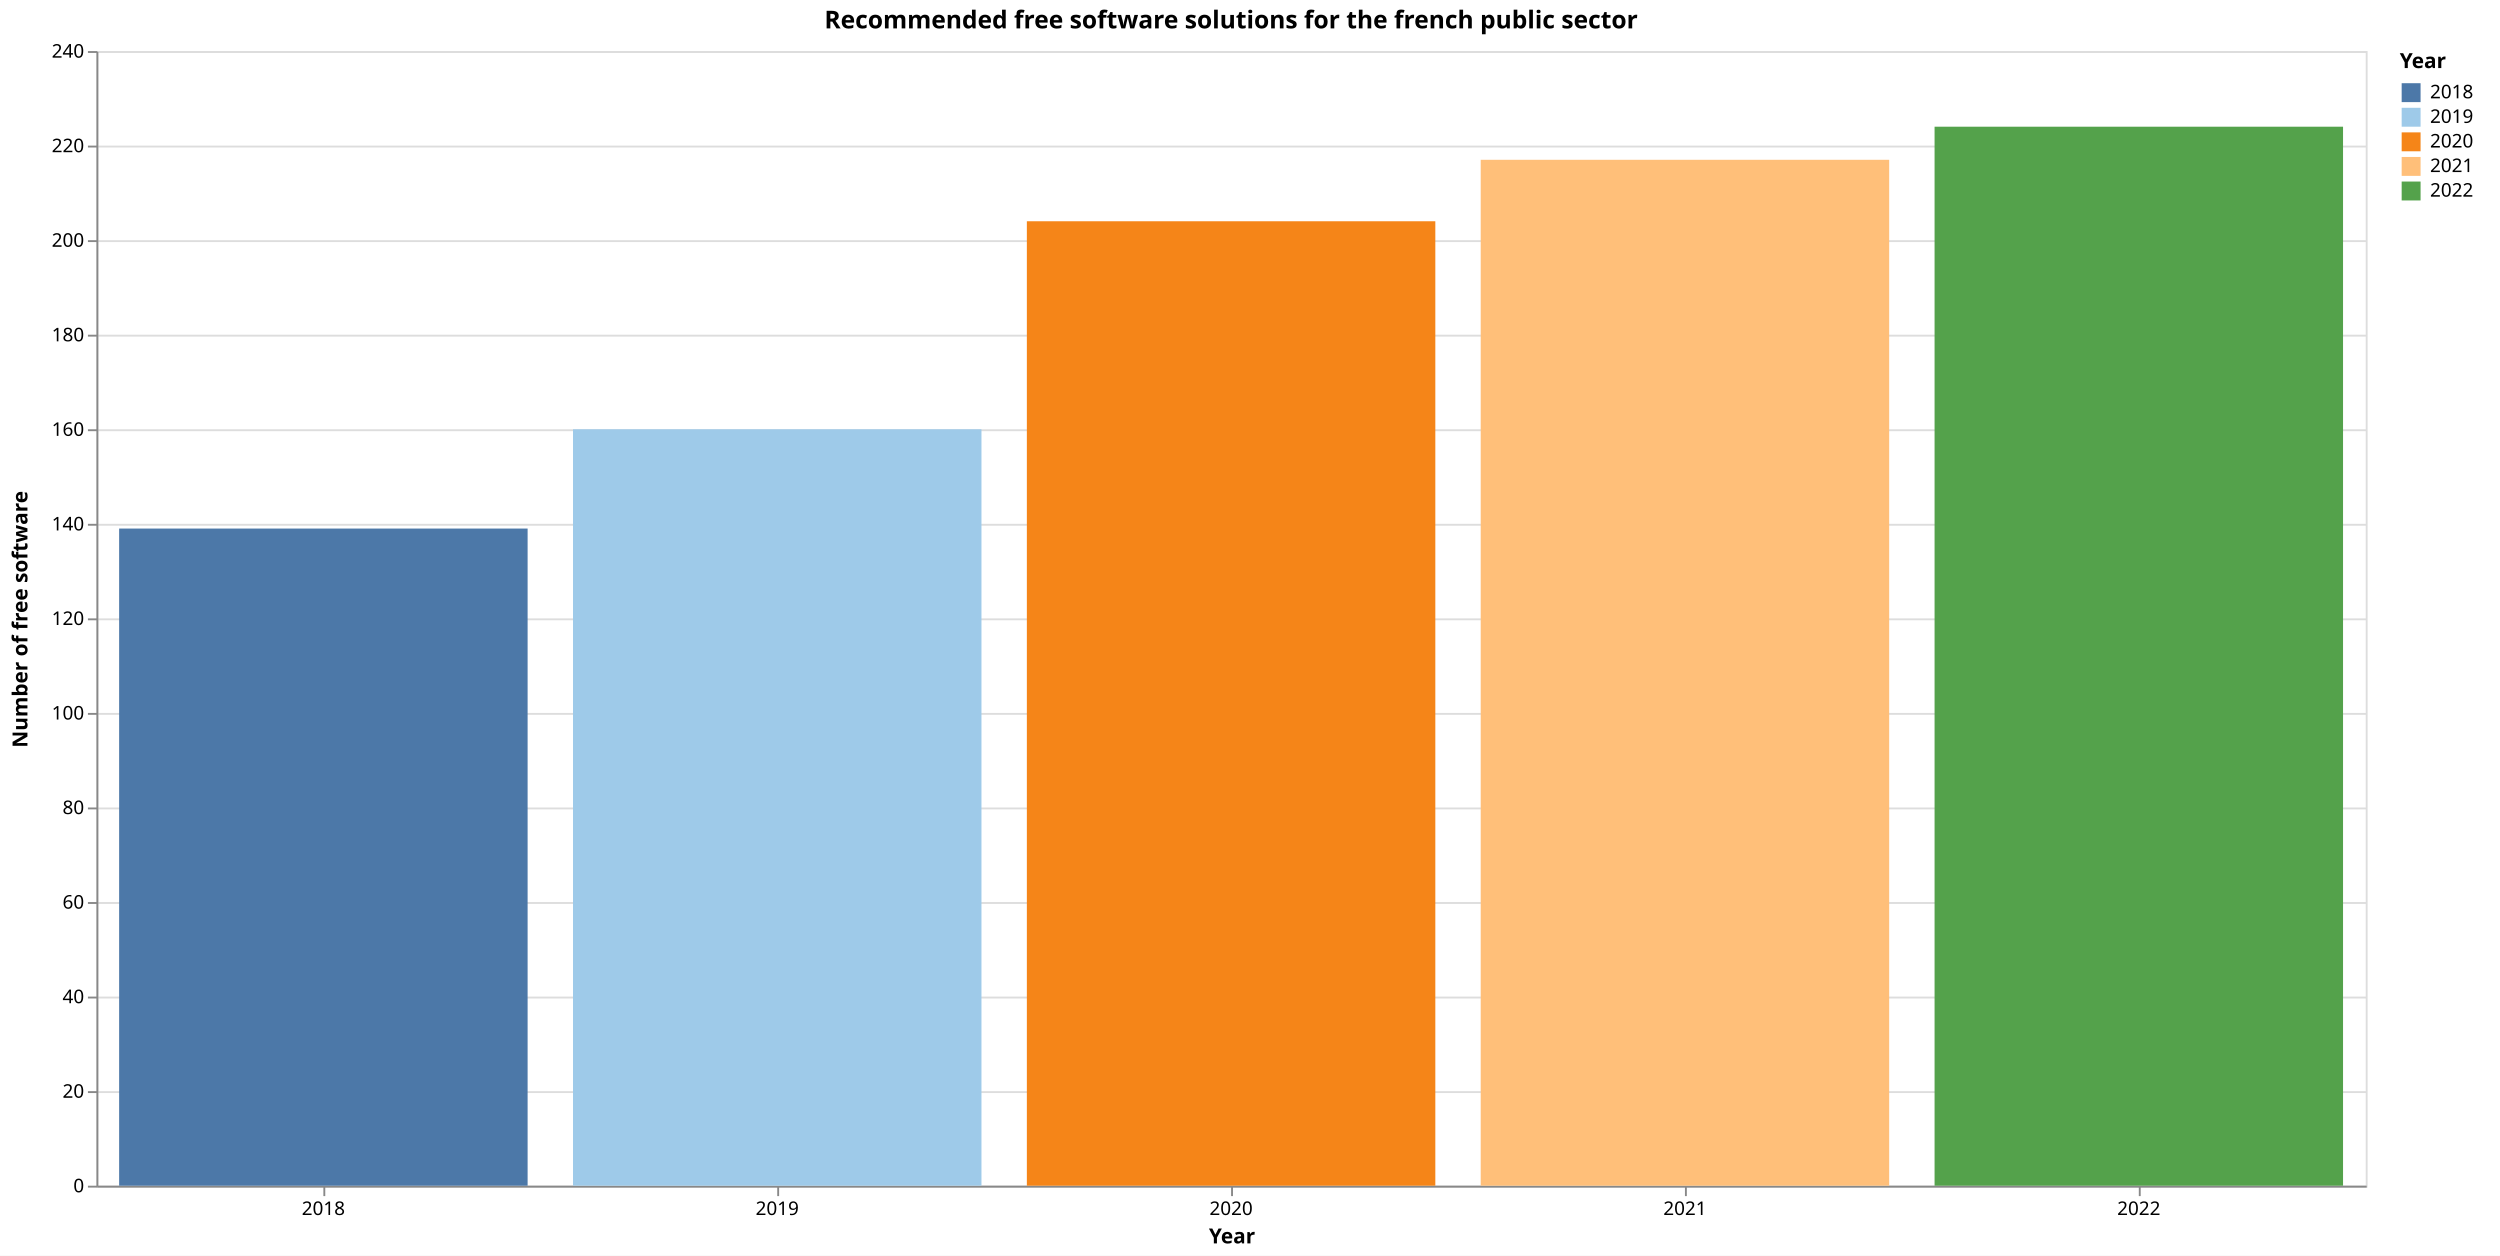
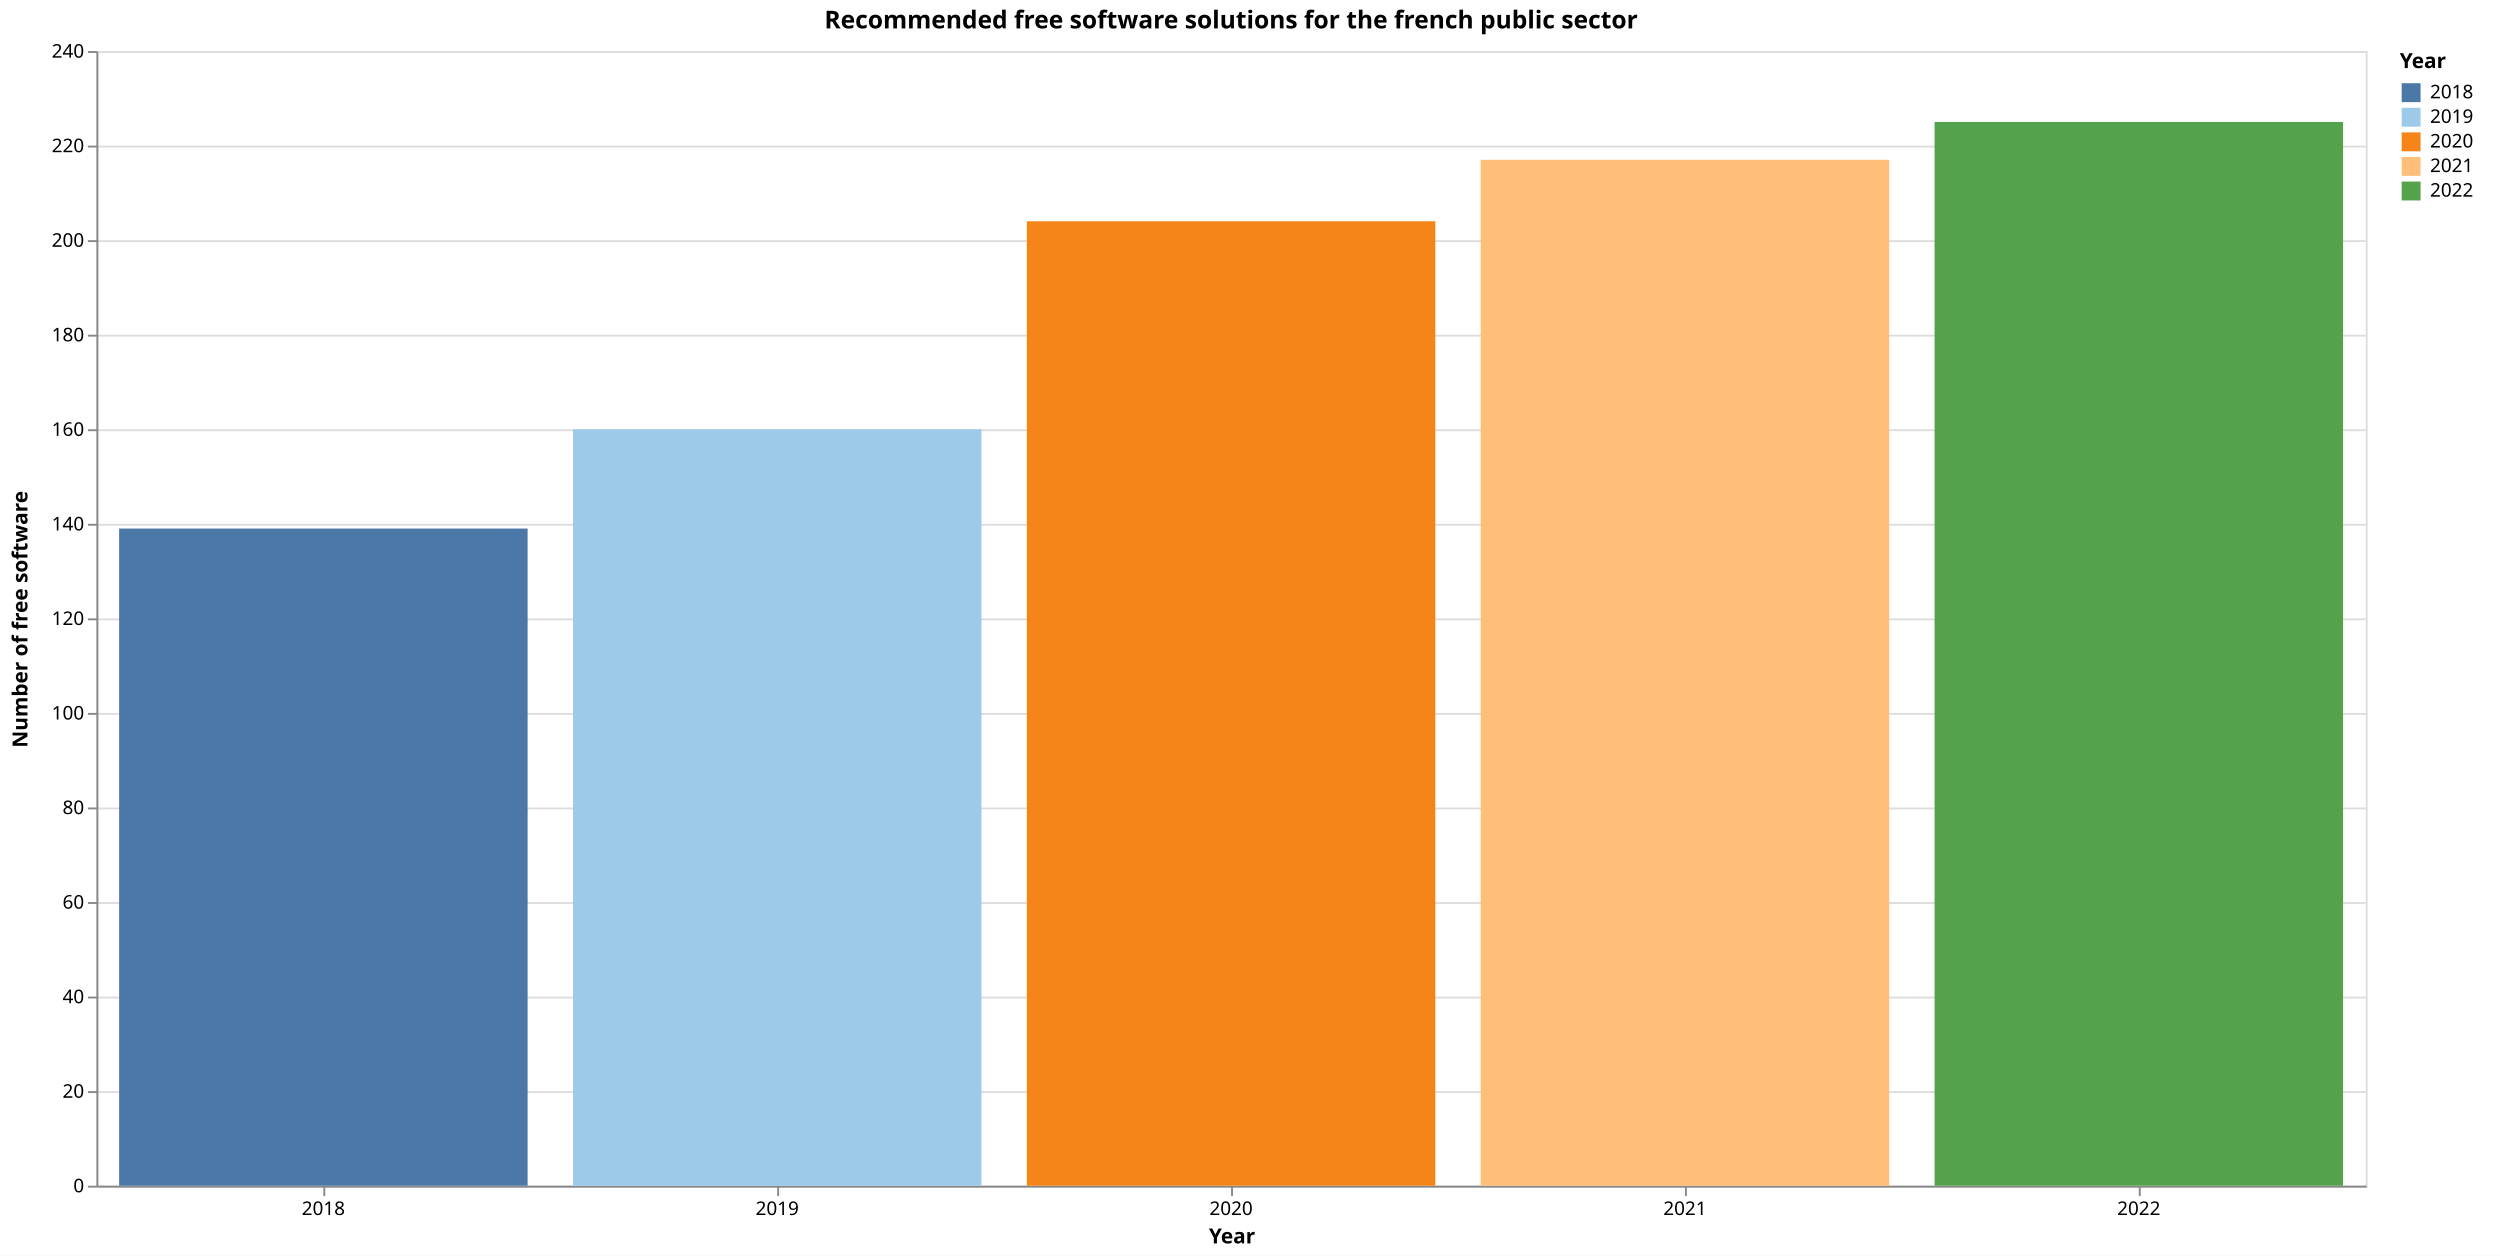
<svg xmlns="http://www.w3.org/2000/svg" version="1.1" class="marks" width="1322" height="664" viewBox="0 0 1322 664">
  <rect width="1322" height="664" fill="white" />
  <g fill="none" stroke-miterlimit="10" transform="translate(51,27)">
    <g class="mark-group role-frame root" role="graphics-object" aria-roledescription="group mark container">
      <g transform="translate(0,0)">
        <path class="background" aria-hidden="true" d="M0.5,0.5h1200v600h-1200Z" stroke="#ddd" />
        <g>
          <g class="mark-group role-axis" aria-hidden="true">
            <g transform="translate(0.5,0.5)">
              <path class="background" aria-hidden="true" d="M0,0h0v0h0Z" pointer-events="none" />
              <g>
                <g class="mark-rule role-axis-grid" pointer-events="none">
                  <line transform="translate(0,600)" x2="1200" y2="0" stroke="#ddd" stroke-width="1" opacity="1" />
                  <line transform="translate(0,550)" x2="1200" y2="0" stroke="#ddd" stroke-width="1" opacity="1" />
                  <line transform="translate(0,500)" x2="1200" y2="0" stroke="#ddd" stroke-width="1" opacity="1" />
                  <line transform="translate(0,450)" x2="1200" y2="0" stroke="#ddd" stroke-width="1" opacity="1" />
                  <line transform="translate(0,400)" x2="1200" y2="0" stroke="#ddd" stroke-width="1" opacity="1" />
                  <line transform="translate(0,350)" x2="1200" y2="0" stroke="#ddd" stroke-width="1" opacity="1" />
                  <line transform="translate(0,300)" x2="1200" y2="0" stroke="#ddd" stroke-width="1" opacity="1" />
                  <line transform="translate(0,250)" x2="1200" y2="0" stroke="#ddd" stroke-width="1" opacity="1" />
                  <line transform="translate(0,200)" x2="1200" y2="0" stroke="#ddd" stroke-width="1" opacity="1" />
                  <line transform="translate(0,150)" x2="1200" y2="0" stroke="#ddd" stroke-width="1" opacity="1" />
                  <line transform="translate(0,100)" x2="1200" y2="0" stroke="#ddd" stroke-width="1" opacity="1" />
                  <line transform="translate(0,50)" x2="1200" y2="0" stroke="#ddd" stroke-width="1" opacity="1" />
                  <line transform="translate(0,0)" x2="1200" y2="0" stroke="#ddd" stroke-width="1" opacity="1" />
                </g>
              </g>
              <path class="foreground" aria-hidden="true" d="" pointer-events="none" display="none" />
            </g>
          </g>
          <g class="mark-group role-axis" role="graphics-symbol" aria-roledescription="axis" aria-label="X-axis titled 'Year' for a discrete scale with 5 values: 2018, 2019, 2020, 2021, 2022">
            <g transform="translate(0.5,600.5)">
              <path class="background" aria-hidden="true" d="M0,0h0v0h0Z" pointer-events="none" />
              <g>
                <g class="mark-rule role-axis-tick" pointer-events="none">
                  <line transform="translate(120,0)" x2="0" y2="5" stroke="#888" stroke-width="1" opacity="1" />
                  <line transform="translate(360,0)" x2="0" y2="5" stroke="#888" stroke-width="1" opacity="1" />
                  <line transform="translate(600,0)" x2="0" y2="5" stroke="#888" stroke-width="1" opacity="1" />
                  <line transform="translate(840,0)" x2="0" y2="5" stroke="#888" stroke-width="1" opacity="1" />
                  <line transform="translate(1080,0)" x2="0" y2="5" stroke="#888" stroke-width="1" opacity="1" />
                </g>
                <g class="mark-text role-axis-label" pointer-events="none">
                  <text text-anchor="middle" transform="translate(119.5,15)" font-family="sans-serif" font-size="10px" fill="#000" opacity="1">2018</text>
                  <text text-anchor="middle" transform="translate(359.5,15)" font-family="sans-serif" font-size="10px" fill="#000" opacity="1">2019</text>
                  <text text-anchor="middle" transform="translate(599.5,15)" font-family="sans-serif" font-size="10px" fill="#000" opacity="1">2020</text>
                  <text text-anchor="middle" transform="translate(839.5,15)" font-family="sans-serif" font-size="10px" fill="#000" opacity="1">2021</text>
                  <text text-anchor="middle" transform="translate(1079.5,15)" font-family="sans-serif" font-size="10px" fill="#000" opacity="1">2022</text>
                </g>
                <g class="mark-rule role-axis-domain" pointer-events="none">
                  <line transform="translate(0,0)" x2="1200" y2="0" stroke="#888" stroke-width="1" opacity="1" />
                </g>
                <g class="mark-text role-axis-title" pointer-events="none">
                  <text text-anchor="middle" transform="translate(600,30)" font-family="sans-serif" font-size="11px" font-weight="bold" fill="#000" opacity="1">Year</text>
                </g>
              </g>
              <path class="foreground" aria-hidden="true" d="" pointer-events="none" display="none" />
            </g>
          </g>
          <g class="mark-group role-axis" role="graphics-symbol" aria-roledescription="axis" aria-label="Y-axis titled 'Number of free software' for a linear scale with values from 0 to 240">
            <g transform="translate(0.5,0.5)">
              <path class="background" aria-hidden="true" d="M0,0h0v0h0Z" pointer-events="none" />
              <g>
                <g class="mark-rule role-axis-tick" pointer-events="none">
                  <line transform="translate(0,600)" x2="-5" y2="0" stroke="#888" stroke-width="1" opacity="1" />
                  <line transform="translate(0,550)" x2="-5" y2="0" stroke="#888" stroke-width="1" opacity="1" />
                  <line transform="translate(0,500)" x2="-5" y2="0" stroke="#888" stroke-width="1" opacity="1" />
                  <line transform="translate(0,450)" x2="-5" y2="0" stroke="#888" stroke-width="1" opacity="1" />
                  <line transform="translate(0,400)" x2="-5" y2="0" stroke="#888" stroke-width="1" opacity="1" />
                  <line transform="translate(0,350)" x2="-5" y2="0" stroke="#888" stroke-width="1" opacity="1" />
                  <line transform="translate(0,300)" x2="-5" y2="0" stroke="#888" stroke-width="1" opacity="1" />
                  <line transform="translate(0,250)" x2="-5" y2="0" stroke="#888" stroke-width="1" opacity="1" />
                  <line transform="translate(0,200)" x2="-5" y2="0" stroke="#888" stroke-width="1" opacity="1" />
                  <line transform="translate(0,150)" x2="-5" y2="0" stroke="#888" stroke-width="1" opacity="1" />
                  <line transform="translate(0,100)" x2="-5" y2="0" stroke="#888" stroke-width="1" opacity="1" />
                  <line transform="translate(0,50)" x2="-5" y2="0" stroke="#888" stroke-width="1" opacity="1" />
                  <line transform="translate(0,0)" x2="-5" y2="0" stroke="#888" stroke-width="1" opacity="1" />
                </g>
                <g class="mark-text role-axis-label" pointer-events="none">
                  <text text-anchor="end" transform="translate(-7,603)" font-family="sans-serif" font-size="10px" fill="#000" opacity="1">0</text>
                  <text text-anchor="end" transform="translate(-7,553)" font-family="sans-serif" font-size="10px" fill="#000" opacity="1">20</text>
                  <text text-anchor="end" transform="translate(-7,503)" font-family="sans-serif" font-size="10px" fill="#000" opacity="1">40</text>
                  <text text-anchor="end" transform="translate(-7,453)" font-family="sans-serif" font-size="10px" fill="#000" opacity="1">60</text>
                  <text text-anchor="end" transform="translate(-7,403)" font-family="sans-serif" font-size="10px" fill="#000" opacity="1">80</text>
                  <text text-anchor="end" transform="translate(-7,353)" font-family="sans-serif" font-size="10px" fill="#000" opacity="1">100</text>
                  <text text-anchor="end" transform="translate(-7,303)" font-family="sans-serif" font-size="10px" fill="#000" opacity="1">120</text>
                  <text text-anchor="end" transform="translate(-7,253)" font-family="sans-serif" font-size="10px" fill="#000" opacity="1">140</text>
                  <text text-anchor="end" transform="translate(-7,203)" font-family="sans-serif" font-size="10px" fill="#000" opacity="1">160</text>
                  <text text-anchor="end" transform="translate(-7,153)" font-family="sans-serif" font-size="10px" fill="#000" opacity="1">180</text>
                  <text text-anchor="end" transform="translate(-7,103)" font-family="sans-serif" font-size="10px" fill="#000" opacity="1">200</text>
                  <text text-anchor="end" transform="translate(-7,53)" font-family="sans-serif" font-size="10px" fill="#000" opacity="1">220</text>
                  <text text-anchor="end" transform="translate(-7,3)" font-family="sans-serif" font-size="10px" fill="#000" opacity="1">240</text>
                </g>
                <g class="mark-rule role-axis-domain" pointer-events="none">
                  <line transform="translate(0,600)" x2="0" y2="-600" stroke="#888" stroke-width="1" opacity="1" />
                </g>
                <g class="mark-text role-axis-title" pointer-events="none">
                  <text text-anchor="middle" transform="translate(-35,300) rotate(-90) translate(0,-2)" font-family="sans-serif" font-size="11px" font-weight="bold" fill="#000" opacity="1">Number of free software</text>
                </g>
              </g>
              <path class="foreground" aria-hidden="true" d="" pointer-events="none" display="none" />
            </g>
          </g>
          <g class="mark-rect role-mark marks" role="graphics-object" aria-roledescription="rect mark container">
            <path aria-label="year: 2018; count: 139" role="graphics-symbol" aria-roledescription="bar" d="M12,252.5h216v347.5h-216Z" fill="#4c78a8" />
            <path aria-label="year: 2019; count: 160" role="graphics-symbol" aria-roledescription="bar" d="M252,200h216v400h-216Z" fill="#9ecae9" />
            <path aria-label="year: 2020; count: 204" role="graphics-symbol" aria-roledescription="bar" d="M492,90h216v510h-216Z" fill="#f58518" />
            <path aria-label="year: 2021; count: 217" role="graphics-symbol" aria-roledescription="bar" d="M732,57.5h216v542.5h-216Z" fill="#ffbf79" />
-             <path aria-label="year: 2022; count: 224" role="graphics-symbol" aria-roledescription="bar" d="M972,40h216v560h-216Z" fill="#54a24b" />
+             <path aria-label="year: 2022; count: 225" role="graphics-symbol" aria-roledescription="bar" d="M972,37.5h216v562.5h-216Z" fill="#54a24b" />
          </g>
          <g class="mark-group role-legend" role="graphics-symbol" aria-roledescription="legend" aria-label="Symbol legend titled 'Year' for fill color with 5 values: 2018, 2019, 2020, 2021, 2022">
            <g transform="translate(1218,0)">
              <path class="background" aria-hidden="true" d="M0,0h48v79h-48Z" pointer-events="none" />
              <g>
                <g class="mark-group role-legend-entry">
                  <g transform="translate(0,16)">
                    <path class="background" aria-hidden="true" d="M0,0h0v0h0Z" pointer-events="none" />
                    <g>
                      <g class="mark-group role-scope" role="graphics-object" aria-roledescription="group mark container">
                        <g transform="translate(0,0)">
                          <path class="background" aria-hidden="true" d="M0,0h48v11h-48Z" pointer-events="none" opacity="1" />
                          <g>
                            <g class="mark-symbol role-legend-symbol" pointer-events="none">
                              <path transform="translate(6,6)" d="M-5,-5h10v10h-10Z" fill="#4c78a8" stroke-width="1.5" opacity="1" />
                            </g>
                            <g class="mark-text role-legend-label" pointer-events="none">
                              <text text-anchor="start" transform="translate(16,9)" font-family="sans-serif" font-size="10px" fill="#000" opacity="1">2018</text>
                            </g>
                          </g>
                          <path class="foreground" aria-hidden="true" d="" pointer-events="none" display="none" />
                        </g>
                        <g transform="translate(0,13)">
                          <path class="background" aria-hidden="true" d="M0,0h48v11h-48Z" pointer-events="none" opacity="1" />
                          <g>
                            <g class="mark-symbol role-legend-symbol" pointer-events="none">
                              <path transform="translate(6,6)" d="M-5,-5h10v10h-10Z" fill="#9ecae9" stroke-width="1.5" opacity="1" />
                            </g>
                            <g class="mark-text role-legend-label" pointer-events="none">
                              <text text-anchor="start" transform="translate(16,9)" font-family="sans-serif" font-size="10px" fill="#000" opacity="1">2019</text>
                            </g>
                          </g>
                          <path class="foreground" aria-hidden="true" d="" pointer-events="none" display="none" />
                        </g>
                        <g transform="translate(0,26)">
                          <path class="background" aria-hidden="true" d="M0,0h48v11h-48Z" pointer-events="none" opacity="1" />
                          <g>
                            <g class="mark-symbol role-legend-symbol" pointer-events="none">
                              <path transform="translate(6,6)" d="M-5,-5h10v10h-10Z" fill="#f58518" stroke-width="1.5" opacity="1" />
                            </g>
                            <g class="mark-text role-legend-label" pointer-events="none">
                              <text text-anchor="start" transform="translate(16,9)" font-family="sans-serif" font-size="10px" fill="#000" opacity="1">2020</text>
                            </g>
                          </g>
                          <path class="foreground" aria-hidden="true" d="" pointer-events="none" display="none" />
                        </g>
                        <g transform="translate(0,39)">
                          <path class="background" aria-hidden="true" d="M0,0h48v11h-48Z" pointer-events="none" opacity="1" />
                          <g>
                            <g class="mark-symbol role-legend-symbol" pointer-events="none">
                              <path transform="translate(6,6)" d="M-5,-5h10v10h-10Z" fill="#ffbf79" stroke-width="1.5" opacity="1" />
                            </g>
                            <g class="mark-text role-legend-label" pointer-events="none">
                              <text text-anchor="start" transform="translate(16,9)" font-family="sans-serif" font-size="10px" fill="#000" opacity="1">2021</text>
                            </g>
                          </g>
                          <path class="foreground" aria-hidden="true" d="" pointer-events="none" display="none" />
                        </g>
                        <g transform="translate(0,52)">
                          <path class="background" aria-hidden="true" d="M0,0h48v11h-48Z" pointer-events="none" opacity="1" />
                          <g>
                            <g class="mark-symbol role-legend-symbol" pointer-events="none">
                              <path transform="translate(6,6)" d="M-5,-5h10v10h-10Z" fill="#54a24b" stroke-width="1.5" opacity="1" />
                            </g>
                            <g class="mark-text role-legend-label" pointer-events="none">
                              <text text-anchor="start" transform="translate(16,9)" font-family="sans-serif" font-size="10px" fill="#000" opacity="1">2022</text>
                            </g>
                          </g>
                          <path class="foreground" aria-hidden="true" d="" pointer-events="none" display="none" />
                        </g>
                      </g>
                    </g>
                    <path class="foreground" aria-hidden="true" d="" pointer-events="none" display="none" />
                  </g>
                </g>
                <g class="mark-text role-legend-title" pointer-events="none">
                  <text text-anchor="start" transform="translate(0,9)" font-family="sans-serif" font-size="11px" font-weight="bold" fill="#000" opacity="1">Year</text>
                </g>
              </g>
              <path class="foreground" aria-hidden="true" d="" pointer-events="none" display="none" />
            </g>
          </g>
          <g class="mark-group role-title">
            <g transform="translate(600,-22)">
              <path class="background" aria-hidden="true" d="M0,0h0v0h0Z" pointer-events="none" />
              <g>
                <g class="mark-text role-title-text" role="graphics-symbol" aria-roledescription="title" aria-label="Title text 'Recommended free software solutions for the french public sector'" pointer-events="none">
                  <text text-anchor="middle" transform="translate(0,10)" font-family="sans-serif" font-size="13px" font-weight="bold" fill="#000" opacity="1">Recommended free software solutions for the french public sector</text>
                </g>
              </g>
              <path class="foreground" aria-hidden="true" d="" pointer-events="none" display="none" />
            </g>
          </g>
        </g>
        <path class="foreground" aria-hidden="true" d="" display="none" />
      </g>
    </g>
  </g>
</svg>
